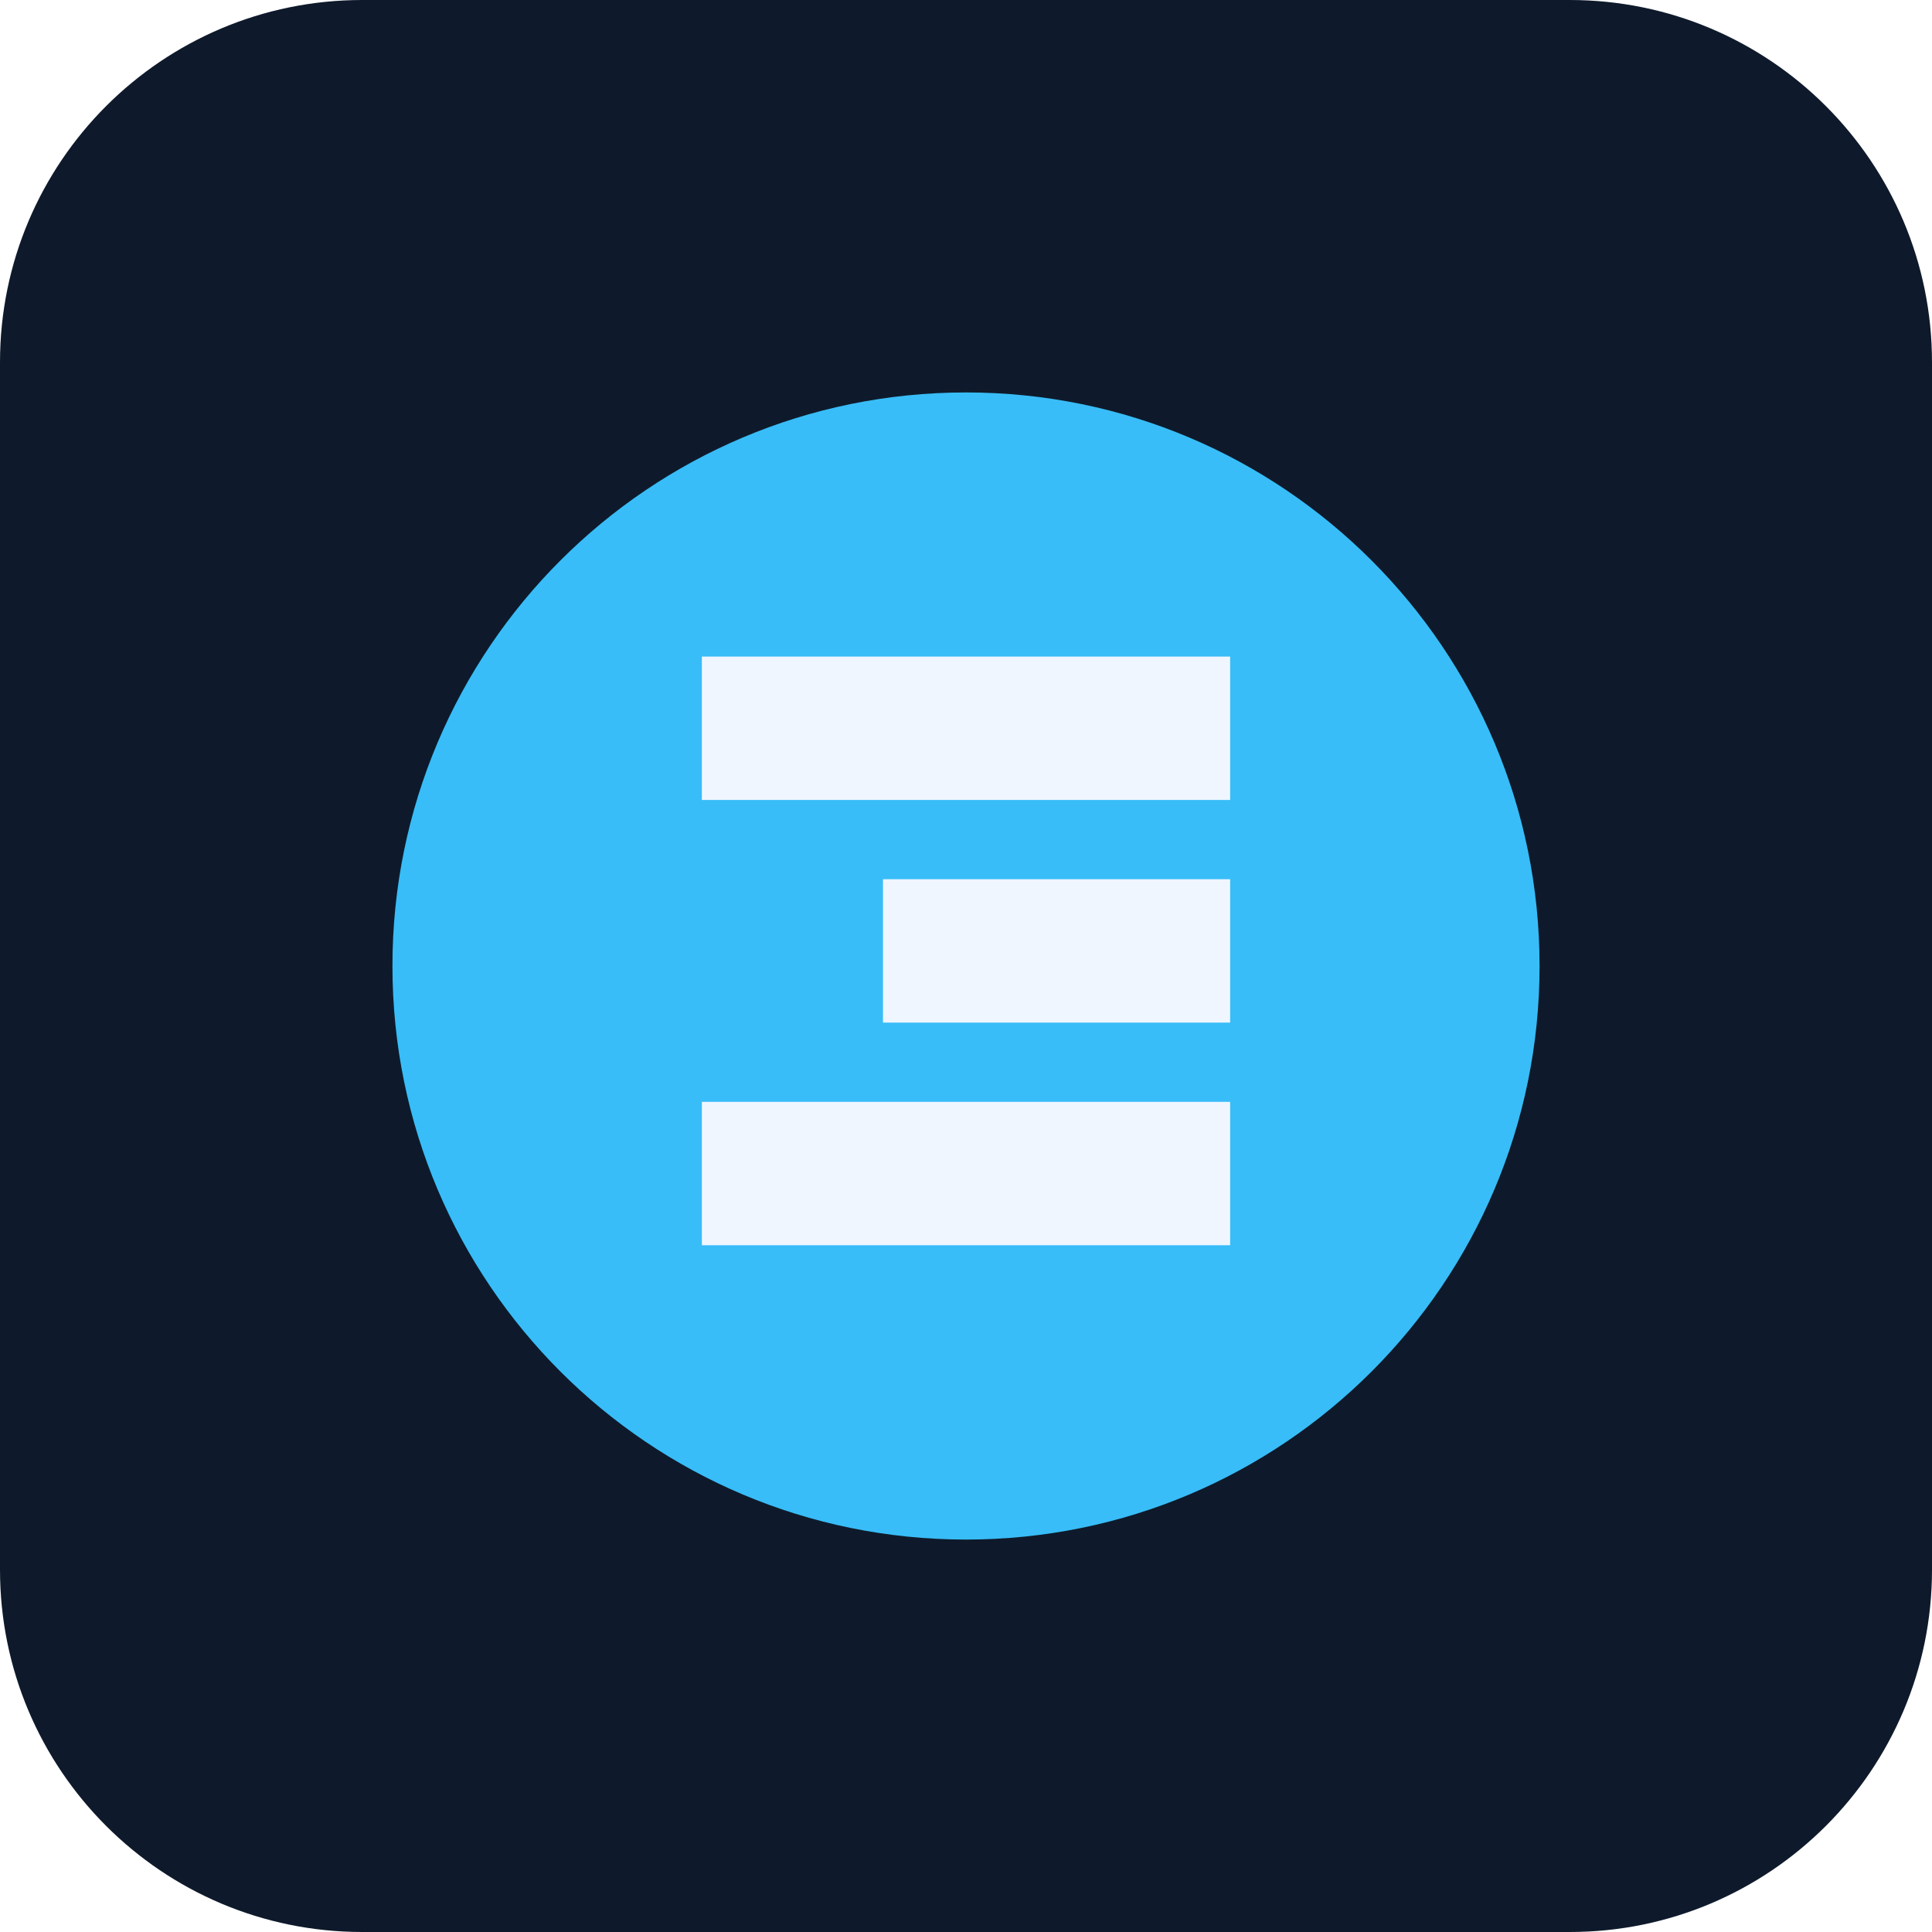
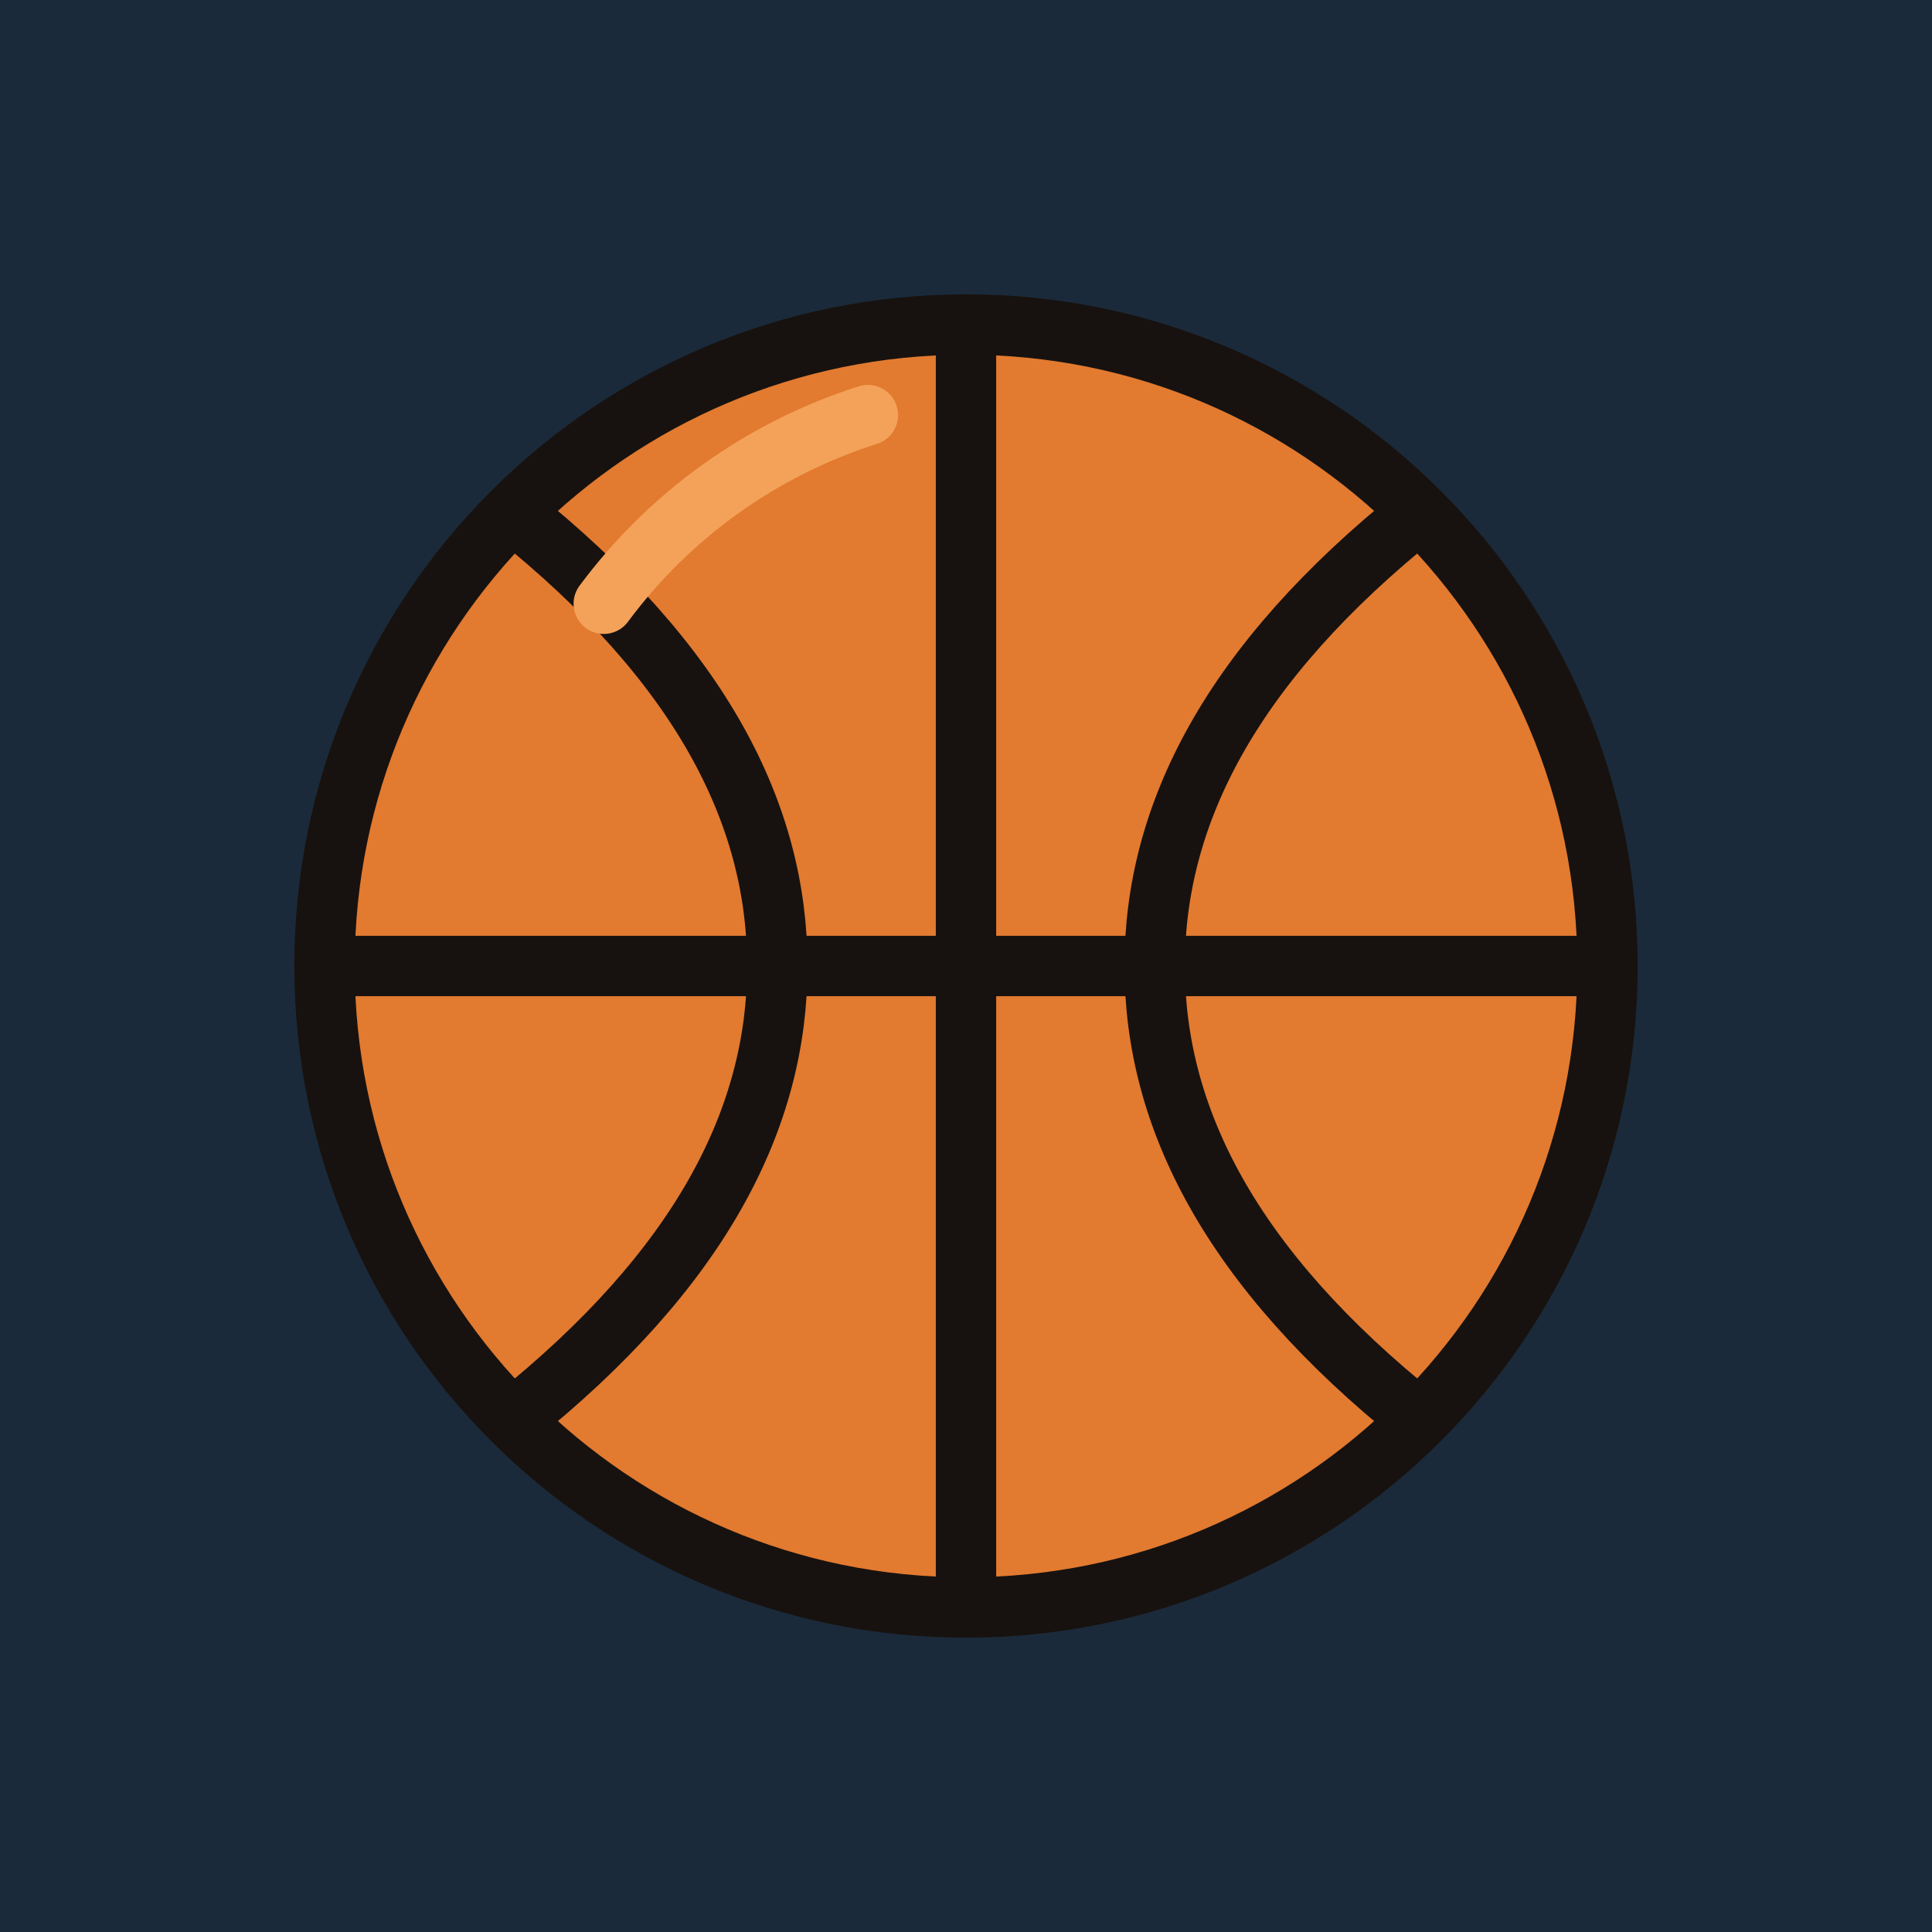
<svg xmlns="http://www.w3.org/2000/svg" viewBox="0 0 512 512">
-   <rect width="512" height="512" rx="96" fill="#0e1a2b" />
-   <circle cx="256" cy="256" r="152" fill="#38bdf8" />
-   <path d="M186 292h140v38H186zm0-118h140v38H186zm48 59h92v38h-92z" fill="#eff6ff" />
+   <rect width="512" height="512" fill="#1b2a3a" />
+   <circle cx="256" cy="256" r="170" fill="#e27a30" stroke="#17120f" stroke-width="16" />
+   <path d="M256 86v340M86 256h340" stroke="#17120f" stroke-width="16" fill="none" />
+   <path d="M136 136c50 40 70 80 70 120s-20 80-70 120M376 136c-50 40-70 80-70 120s20 80 70 120" stroke="#17120f" stroke-width="16" fill="none" />
+   <path d="M160 160a140 140 0 0 1 70-50" stroke="#f4a259" stroke-width="16" stroke-linecap="round" fill="none" />
</svg>
